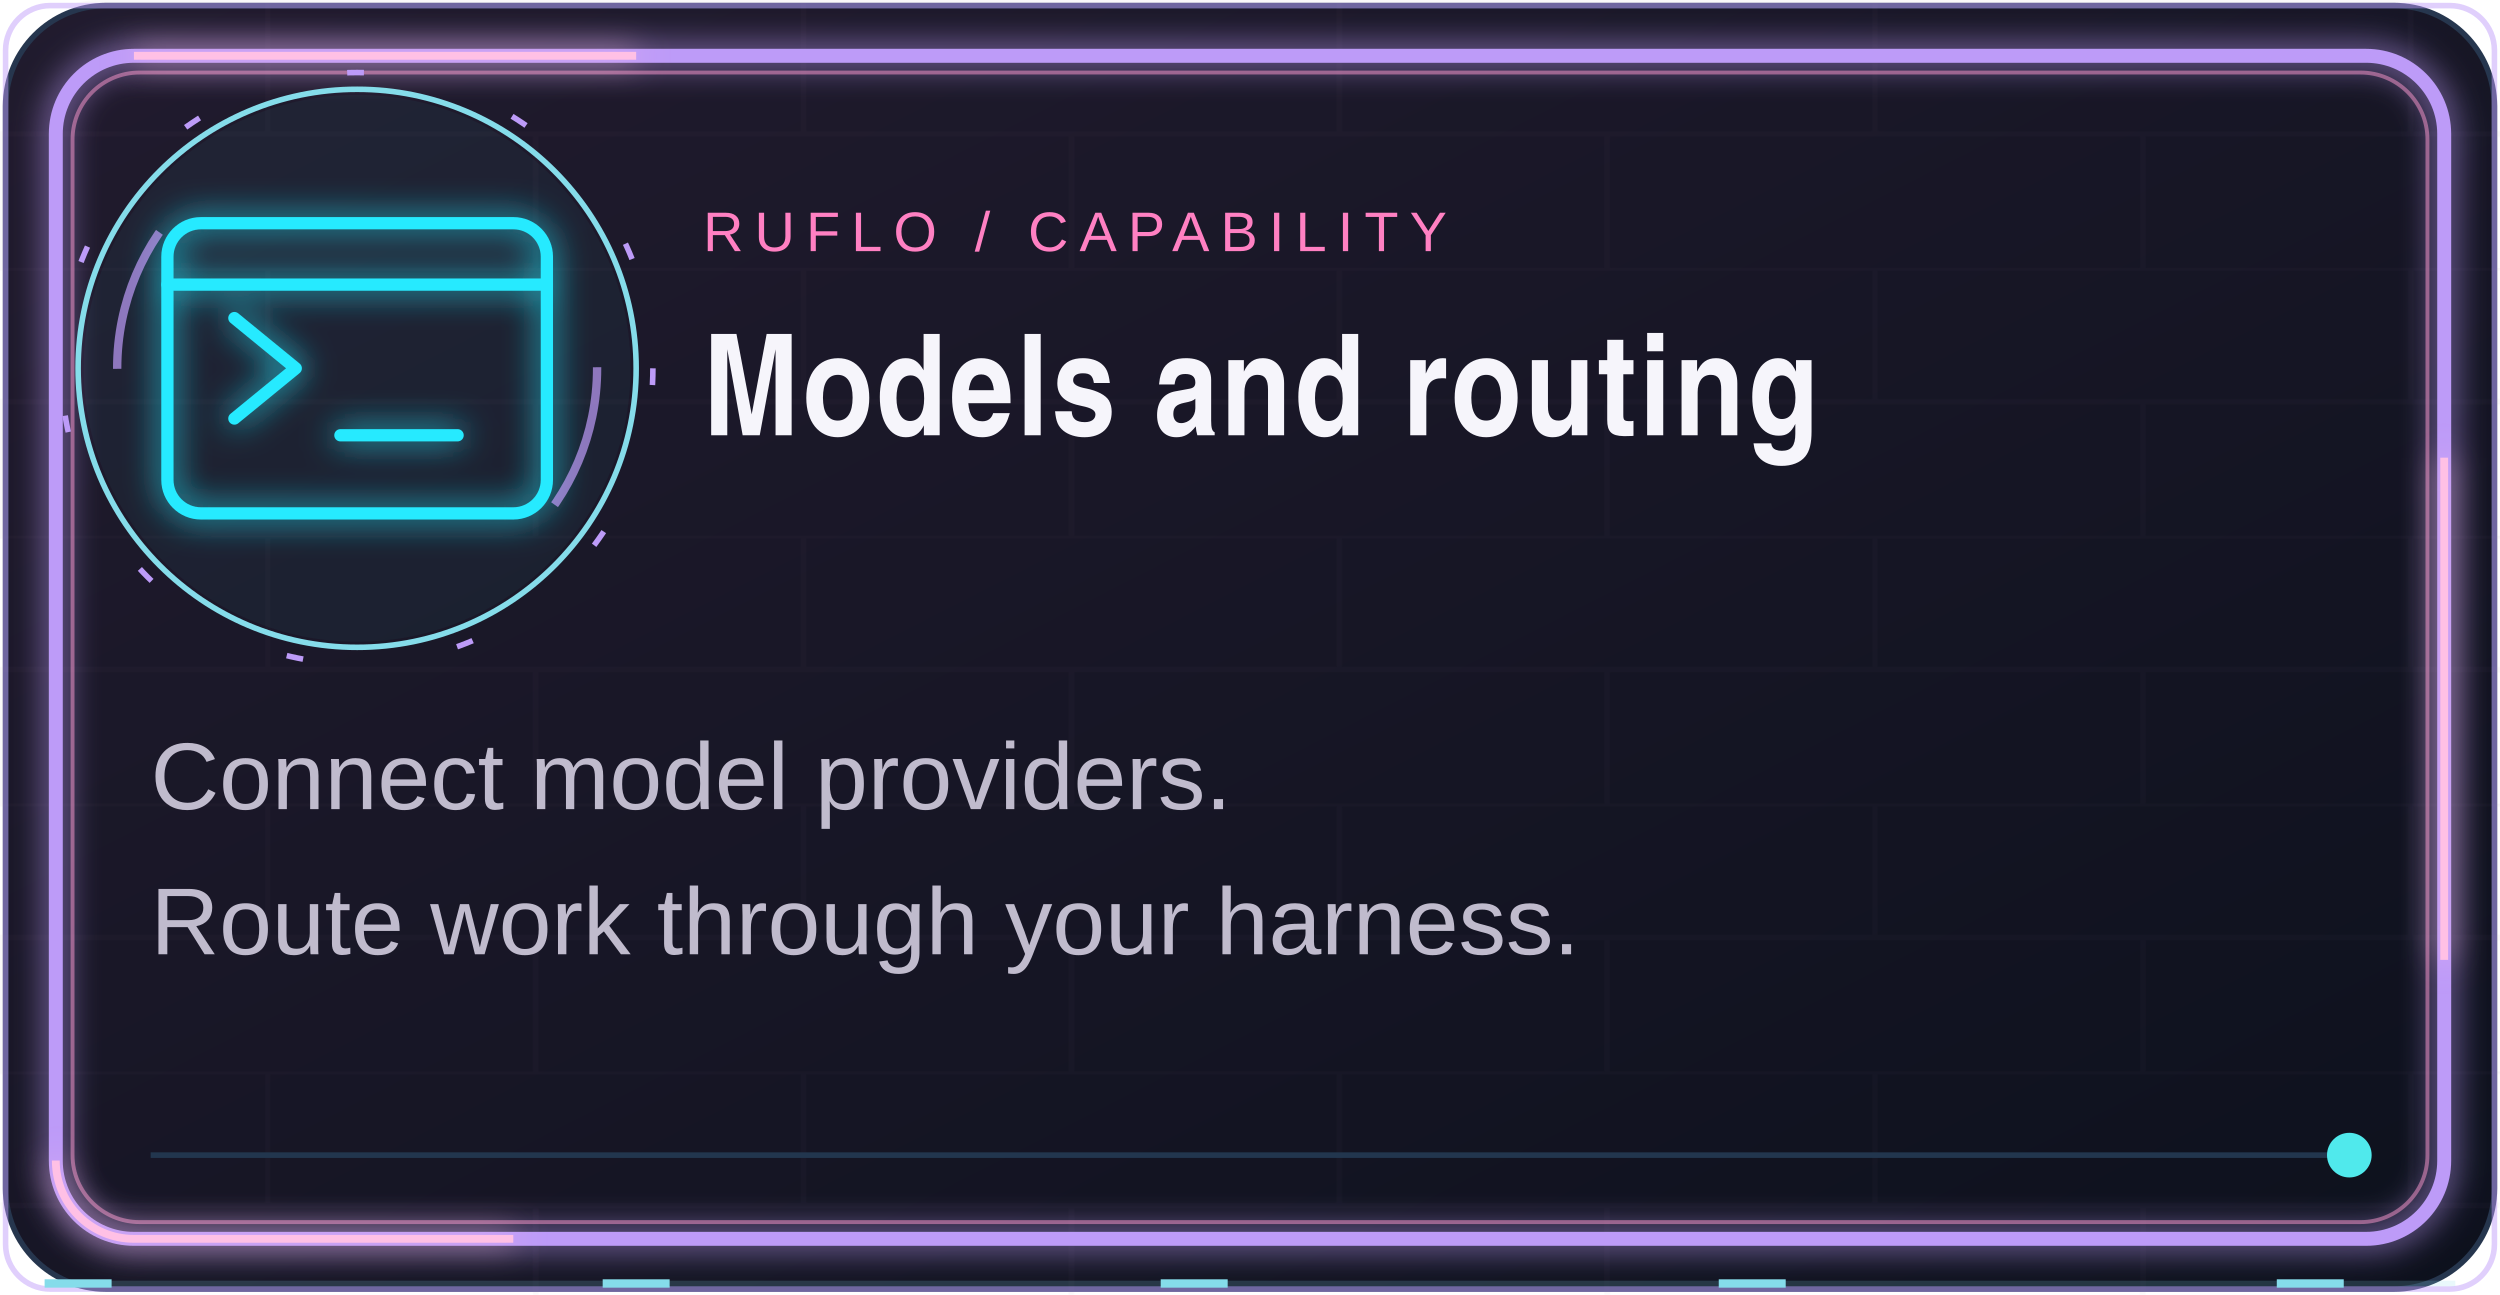
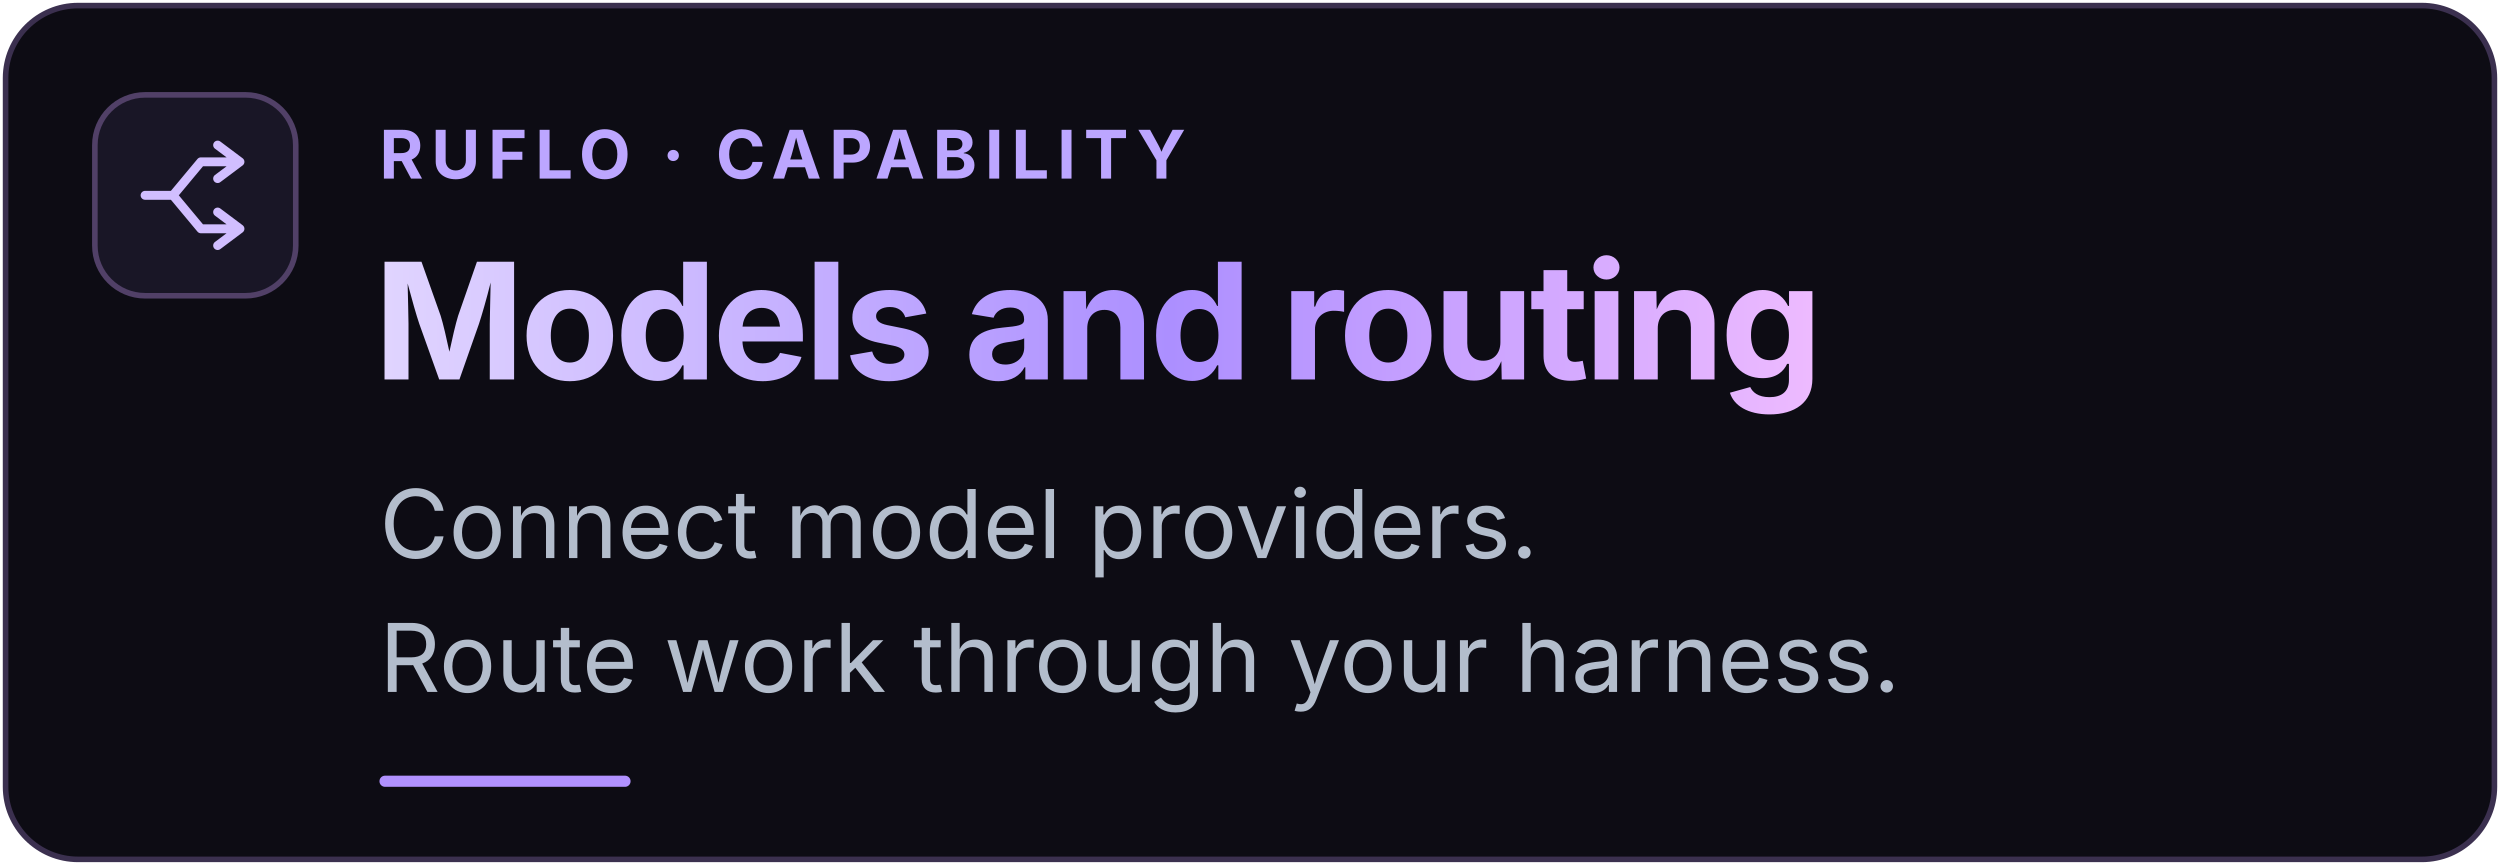
- <svg xmlns="http://www.w3.org/2000/svg" width="448" height="232" viewBox="0 0 448 232" role="img" aria-labelledby="title desc">
+ <svg xmlns="http://www.w3.org/2000/svg" width="448" height="155" viewBox="0 0 448 155" role="img" aria-labelledby="title desc">
  <defs>
-     <linearGradient id="bg" x2="1" y2="1">
-       <stop stop-color="#211b2e" />
-       <stop offset="1" stop-color="#0d111d" />
+     <linearGradient id="heading">
+       <stop stop-color="#e0d4ff" />
+       <stop offset=".55" stop-color="#ac8fff" />
+       <stop offset="1" stop-color="#edbaff" />
    </linearGradient>
-     <linearGradient id="neon">
-       <stop stop-color="#85dcea" />
-       <stop offset=".55" stop-color="#bd9bf8" />
-       <stop offset="1" stop-color="#bd9bf8" />
-     </linearGradient>
-     <filter id="glow" x="-60%" y="-100%" width="220%" height="300%">
-       <feGaussianBlur stdDeviation="3" />
-       <feMerge>
-         <feMergeNode />
-         <feMergeNode in="SourceGraphic" />
-       </feMerge>
-     </filter>
-     <filter id="soft" x="-20%" y="-80%" width="140%" height="260%">
-       <feGaussianBlur stdDeviation="1.5" />
-       <feMerge>
-         <feMergeNode />
-         <feMergeNode in="SourceGraphic" />
-       </feMerge>
-     </filter>
-     <pattern id="grid" width="96" height="48" patternUnits="userSpaceOnUse">
-       <path d="M0 0H96M0 24H96M48 0V24M0 24V48M96 24V48" fill="none" stroke="#8d6683" stroke-opacity=".04" />
-     </pattern>
  </defs>
-   <style>text{font-family:Arial,Helvetica,sans-serif}.mono{font-family:monospace}.flow{stroke-dasharray:12 40;animation:flow 6s linear infinite;filter:url(#glow)}.tube{filter:url(#glow);animation:pulse 6s ease-in-out infinite}.tube2{filter:url(#glow);animation:pulse 6s 2s ease-in-out infinite}.gold{fill:#bd9bf8;filter:url(#soft)}@keyframes flicker{0%,43%,45%,47%,100%{opacity:1}44%,46%{opacity:.55}}.orbit{transform-box:fill-box;transform-origin:center;animation:spin 14s linear infinite}.pulse{animation:pulse 3s ease-in-out infinite}.rise{animation:rise 7s ease-in-out infinite}@keyframes flow{to{stroke-dashoffset:-208}}@keyframes spin{to{transform:rotate(360deg)}}@keyframes pulse{0%,100%{opacity:.45}50%{opacity:1}}@keyframes rise{0%,100%{transform:translateY(0)}50%{transform:translateY(-5px)}}@media(prefers-reduced-motion:reduce){*{animation:none!important}}.rim{stroke-dasharray:90 390;animation:rim 9s linear infinite;filter:url(#glow)}.sweep{animation:sweep 8s ease-in-out infinite;opacity:.18}.halo{transform-box:fill-box;transform-origin:center;animation:halo 4s ease-out infinite}.equalizer{transform-box:fill-box;transform-origin:bottom;animation:eq 1.6s ease-in-out infinite alternate}@keyframes rim{to{stroke-dashoffset:-960}}@keyframes sweep{0%,100%{transform:translateX(-200px);opacity:0}30%,70%{opacity:.18}85%{transform:translateX(1100px);opacity:0}}@keyframes halo{0%{transform:scale(.8);opacity:0}25%{opacity:.4}100%{transform:scale(1.25);opacity:0}}@keyframes eq{from{transform:scaleY(.3)}to{transform:scaleY(1)}}@media(prefers-reduced-motion:reduce){*{animation:none!important}.sweep,.halo{display:none}}</style>
-   <rect x="1" y="1" width="446" height="230" rx="18" fill="url(#bg)" stroke="#26364e" />
-   <rect width="448" height="232" rx="18" fill="url(#grid)" />
-   <rect x="10" y="10" width="428" height="212" rx="14" fill="none" stroke="#bd9bf8" stroke-width="2.5" class="tube" />
-   <rect x="13" y="13" width="422" height="206" rx="12" fill="none" stroke="#ff9ad0" stroke-opacity=".5" stroke-width=".7" />
-   <rect class="rim" x="10" y="10" width="428" height="212" rx="14" fill="none" stroke="#ffc0e5" stroke-width="1.4" />
-   <g transform="translate(64 66)">
-     <circle class="pulse" r="49" fill="#36e5e9" fill-opacity=".045" />
-     <g class="tube2" fill="none" stroke="#26eaff" stroke-width="2.2" stroke-linecap="round" stroke-linejoin="round">
-       <rect x="-34" y="-26" width="68" height="52" rx="6" />
-       <path d="M-22 -9L-11 0L-22 9M-3 12H18" />
-       <path d="M-34 -15H34" />
+   <style>@media(prefers-reduced-motion:no-preference){.draw{animation:draw 5.2s ease-in-out infinite;transform-box:fill-box;transform-origin:left center}.focus{animation:focus 5.2s ease-in-out infinite}@keyframes draw{0%{transform:scaleX(.15)}55%,100%{transform:scaleX(1)}}@keyframes focus{0%,100%{opacity:.6}45%,75%{opacity:1}}}</style>
+   <g font-family="Inter,Arial,sans-serif">
+     <rect x="1" y="1" width="446" height="153" rx="13" fill="#0d0c14" stroke="#3b304f" />
+     <rect x="17" y="17" width="36" height="36" rx="9" fill="#191626" stroke="#514067" />
+     <path transform="translate(23 23)" d="M3 12h5l5-6h7m-4-3 4 3-4 3 M8 12l5 6h7m-4-3 4 3-4 3" fill="none" stroke="#d1beff" stroke-width="1.6" stroke-linecap="round" stroke-linejoin="round" />
+     <text x="68" y="32" font-size="12" font-weight="700" letter-spacing="1.4" fill="#bca6ff">RUFLO · CAPABILITY</text>
+     <text x="67" y="68" font-size="29" font-weight="700" letter-spacing="-0.8" fill="url(#heading)">Models and routing</text>
+     <text x="68" y="100" font-size="17" font-weight="400" letter-spacing="0" fill="#b3bdcc">Connect model providers.</text>
+     <text x="68" y="124" font-size="17" font-weight="400" letter-spacing="0" fill="#b3bdcc">Route work through your harness.</text>
+     <g class="draw">
+       <rect x="68" y="139" width="45" height="2" rx="1" fill="#b191ff" stroke="none" />
    </g>
-     <circle class="halo" r="50" fill="none" stroke="#85dcea" stroke-width="1" />
-     <circle class="orbit" style="animation-direction:reverse;animation-duration:21s" r="53" fill="none" stroke="#bd9bf8" stroke-width="1" stroke-dasharray="3 28" />
-     <circle class="orbit" r="43" fill="none" stroke="#bd9bf8" stroke-width="1.5" stroke-dasharray="26 109" opacity=".7" />
-   </g>
-   <text x="126" y="45" fill="#ff80c2" font-size="10" letter-spacing="2">RUFLO / CAPABILITY</text>
-   <g transform="translate(126.0 78.0)" aria-label="Models and routing">
-     <path d="M15.863 -18.165H11.385L8.703 -3.744L5.971 -18.165H1.442V0.0H4.326V-15.408L7.084 0.0H10.145L12.979 -15.408V0.0H15.863ZM24.206 -13.814C20.689 -13.814 18.488 -11.081 18.488 -6.704C18.488 -2.429 20.715 0.354 24.13 0.354C27.546 0.354 29.772 -2.429 29.772 -6.704C29.772 -11.005 27.571 -13.814 24.206 -13.814ZM24.155 -10.828C25.851 -10.828 26.787 -9.361 26.787 -6.73C26.787 -4.073 25.851 -2.631 24.13 -2.631C22.41 -2.631 21.474 -4.073 21.474 -6.73C21.474 -9.412 22.41 -10.828 24.155 -10.828ZM42.391 -18.165H39.507V-11.638C38.621 -13.207 37.71 -13.814 36.294 -13.814C33.485 -13.814 31.664 -11.056 31.664 -6.882C31.664 -2.454 33.485 0.354 36.319 0.354C37.837 0.354 38.849 -0.304 39.557 -1.771V0.0H42.391ZM37.179 -10.727C38.722 -10.727 39.608 -9.235 39.608 -6.603C39.608 -4.023 38.697 -2.555 37.078 -2.555C35.585 -2.555 34.649 -4.149 34.649 -6.679C34.649 -9.26 35.56 -10.727 37.179 -10.727ZM51.974 -3.972C51.695 -3.011 51.037 -2.505 50.051 -2.505C48.482 -2.505 47.698 -3.491 47.521 -5.743H55.085V-6.376C55.085 -11.157 53.213 -13.814 49.848 -13.814C46.559 -13.814 44.611 -11.183 44.611 -6.78C44.611 -2.226 46.559 0.354 50 0.354C51.24 0.354 52.277 0.0 53.112 -0.734C54.048 -1.518 54.478 -2.302 54.959 -3.972ZM47.597 -8.071C47.85 -10.019 48.533 -10.904 49.823 -10.904C51.139 -10.904 51.898 -9.968 52.1 -8.071ZM60.494 -18.165H57.609V0.0H60.494ZM72.885 -9.361C72.657 -11.233 72.277 -12.093 71.367 -12.827C70.582 -13.46 69.418 -13.814 68.052 -13.814C66.205 -13.814 64.89 -13.181 64.131 -11.891C63.701 -11.157 63.473 -10.272 63.473 -9.336C63.473 -7.084 64.839 -5.819 67.9 -5.237C69.545 -4.908 70.304 -4.453 70.304 -3.744C70.304 -2.884 69.57 -2.353 68.406 -2.353C66.838 -2.353 66.104 -2.96 66.054 -4.301H63.068C63.245 -2.454 63.599 -1.619 64.561 -0.81C65.472 -0.076 66.813 0.354 68.305 0.354C71.367 0.354 73.213 -1.366 73.213 -4.2C73.213 -4.984 73.036 -5.692 72.707 -6.249C72.151 -7.185 70.608 -7.995 68.685 -8.374C67.015 -8.678 66.307 -9.133 66.307 -9.842C66.307 -10.677 66.914 -11.107 68.052 -11.107C69.343 -11.107 69.823 -10.677 70.026 -9.361ZM84.485 -9.108C84.662 -10.474 85.168 -10.98 86.408 -10.98C87.597 -10.98 88.204 -10.474 88.204 -9.462C88.204 -8.804 87.901 -8.476 87.192 -8.349L84.587 -7.868C82.512 -7.489 81.348 -5.946 81.348 -3.593C81.348 -1.164 82.664 0.354 84.789 0.354C86.231 0.354 87.142 -0.152 88.28 -1.594C88.356 -0.86 88.382 -0.658 88.559 0.0H91.671V-0.531C91.215 -0.734 91.038 -1.29 91.038 -2.631V-9.918C91.038 -12.397 89.393 -13.814 86.56 -13.814C84.637 -13.814 83.347 -13.257 82.562 -12.093C82.082 -11.309 81.854 -10.601 81.702 -9.108ZM88.204 -4.832C88.204 -3.365 87.066 -2.176 85.649 -2.176C84.789 -2.176 84.258 -2.808 84.258 -3.82C84.258 -4.984 84.764 -5.515 86.231 -5.819C87.395 -6.047 87.825 -6.199 88.204 -6.553ZM96.902 -13.46H94.119V0.0H97.003V-7.716C97.003 -9.639 97.888 -10.828 99.356 -10.828C100.671 -10.828 101.228 -10.044 101.228 -8.172V0.0H104.112V-9.31C104.112 -12.068 102.619 -13.814 100.292 -13.814C98.698 -13.814 97.686 -13.08 96.902 -11.41ZM117.389 -18.165H114.504V-11.638C113.619 -13.207 112.708 -13.814 111.291 -13.814C108.483 -13.814 106.661 -11.056 106.661 -6.882C106.661 -2.454 108.483 0.354 111.317 0.354C112.835 0.354 113.847 -0.304 114.555 -1.771V0.0H117.389ZM112.177 -10.727C113.72 -10.727 114.606 -9.235 114.606 -6.603C114.606 -4.023 113.695 -2.555 112.076 -2.555C110.583 -2.555 109.647 -4.149 109.647 -6.679C109.647 -9.26 110.558 -10.727 112.177 -10.727ZM126.712 0.0H129.596V-7.008C129.596 -9.184 130.482 -10.221 132.405 -10.221C132.734 -10.221 132.886 -10.221 133.138 -10.171V-13.763L133.012 -13.788C132.708 -13.814 132.708 -13.814 132.557 -13.814C131.14 -13.814 130.356 -13.105 129.495 -11.056V-13.46H126.712ZM140.394 -13.814C136.877 -13.814 134.676 -11.081 134.676 -6.704C134.676 -2.429 136.902 0.354 140.318 0.354C143.733 0.354 145.96 -2.429 145.96 -6.704C145.96 -11.005 143.758 -13.814 140.394 -13.814ZM140.343 -10.828C142.038 -10.828 142.974 -9.361 142.974 -6.73C142.974 -4.073 142.038 -2.631 140.318 -2.631C138.597 -2.631 137.661 -4.073 137.661 -6.73C137.661 -9.412 138.597 -10.828 140.343 -10.828ZM158.452 -13.46H155.568V-5.692C155.568 -3.795 154.707 -2.631 153.265 -2.631C152.026 -2.631 151.393 -3.466 151.393 -5.111V-13.46H148.509V-4.605C148.509 -1.442 149.85 0.354 152.228 0.354C153.847 0.354 154.91 -0.38 155.669 -1.973V0.0H158.452ZM164.897 -17.103H162.013V-13.46H160.52V-10.93H162.013V-2.758C162.013 -0.632 162.747 0.101 164.948 0.152H165.327C165.682 0.152 165.859 0.152 166.441 0.127L166.719 0.101V-2.581C166.314 -2.53 166.289 -2.53 166.086 -2.53C165.074 -2.53 164.897 -2.682 164.897 -3.618V-10.93H166.719V-13.46H164.897ZM169.167 -13.46V0.0H172.051V-13.46ZM172.051 -18.343H169.167V-15.053H172.051ZM178.117 -13.46H175.334V0.0H178.218V-7.716C178.218 -9.639 179.104 -10.828 180.571 -10.828C181.887 -10.828 182.443 -10.044 182.443 -8.172V0.0H185.328V-9.31C185.328 -12.068 183.835 -13.814 181.507 -13.814C179.913 -13.814 178.901 -13.08 178.117 -11.41ZM195.846 -13.46V-11.385C195.087 -13.105 194.151 -13.814 192.608 -13.814C189.825 -13.814 188.003 -11.056 188.003 -6.856C188.003 -2.581 189.825 0.076 192.735 0.076C194.202 0.076 194.936 -0.455 195.72 -2.024V-0.278C195.72 1.872 195.012 2.783 193.316 2.783C192.507 2.783 191.9 2.555 191.647 2.151C191.52 1.973 191.47 1.822 191.394 1.442H188.231C188.408 2.732 188.611 3.289 189.193 3.947C190.078 4.959 191.47 5.49 193.241 5.49C195.087 5.49 196.605 4.908 197.491 3.82C198.275 2.859 198.629 1.493 198.629 -0.708V-13.46ZM193.316 -10.727C194.759 -10.727 195.745 -9.108 195.745 -6.755C195.745 -4.301 194.86 -2.909 193.316 -2.909C191.849 -2.909 190.989 -4.326 190.989 -6.755C190.989 -9.235 191.874 -10.727 193.316 -10.727Z" fill="#f6f5fb" />
-   </g>
-   <text x="27" y="145" fill="#c0bbcd" font-size="17">Connect model providers.</text>
-   <text x="27" y="171" fill="#c0bbcd" font-size="17">Route work through your harness.</text>
-   <path d="M27 207H421" stroke="#22364e" />
-   <path class="flow" d="M27 207H421" stroke="url(#neon)" stroke-width="2" />
-   <circle class="pulse" cx="421" cy="207" r="4" fill="#50e9ec" />
-   <g id="readme-card-trim">
-     <style>@media(prefers-reduced-motion:no-preference){.readme-trace{animation:readmeTrace 6s linear infinite}@keyframes readmeTrace{to{stroke-dashoffset:-100}}}</style>
-     <rect x="1" y="1" width="446" height="230" rx="8" fill="none" stroke="#bd9bf8" stroke-opacity=".48" />
-     <path d="M8 230h432" stroke="#85dcea" stroke-opacity=".18" />
-     <path class="readme-trace" d="M8 230h432" pathLength="100" stroke="#85dcea" stroke-width="1.5" stroke-dasharray="12 88" />
  </g>
</svg>
